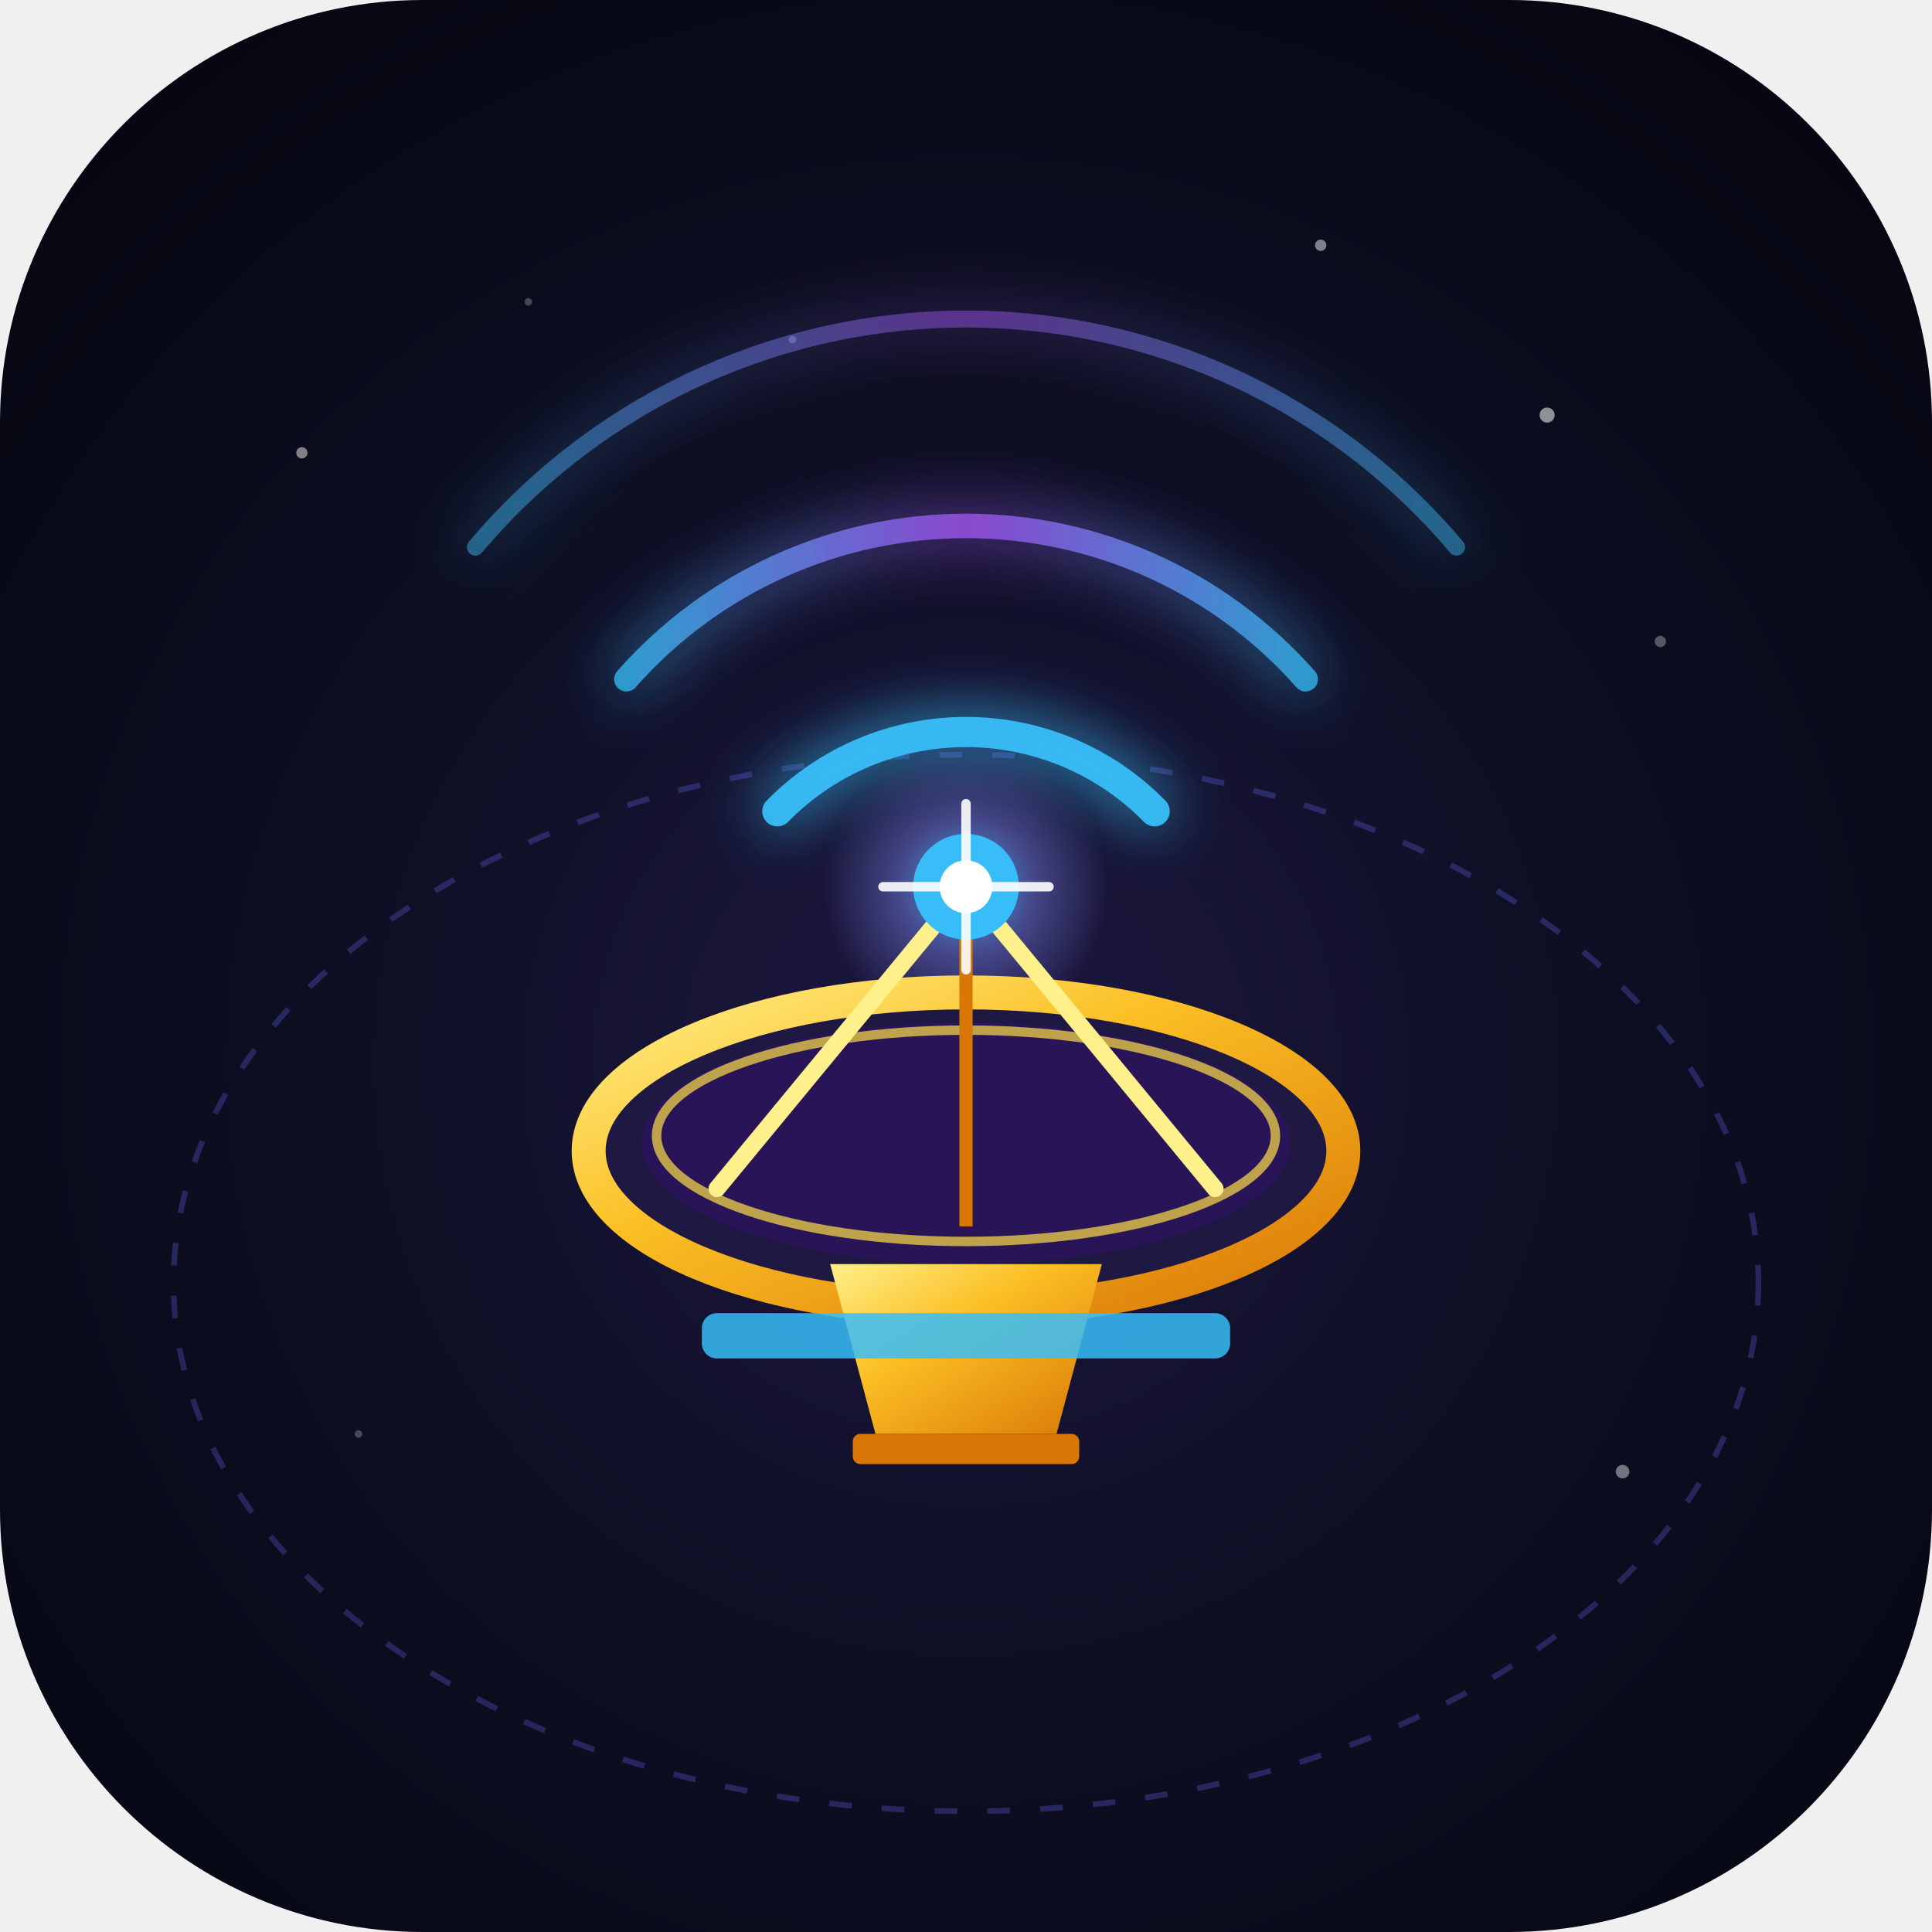
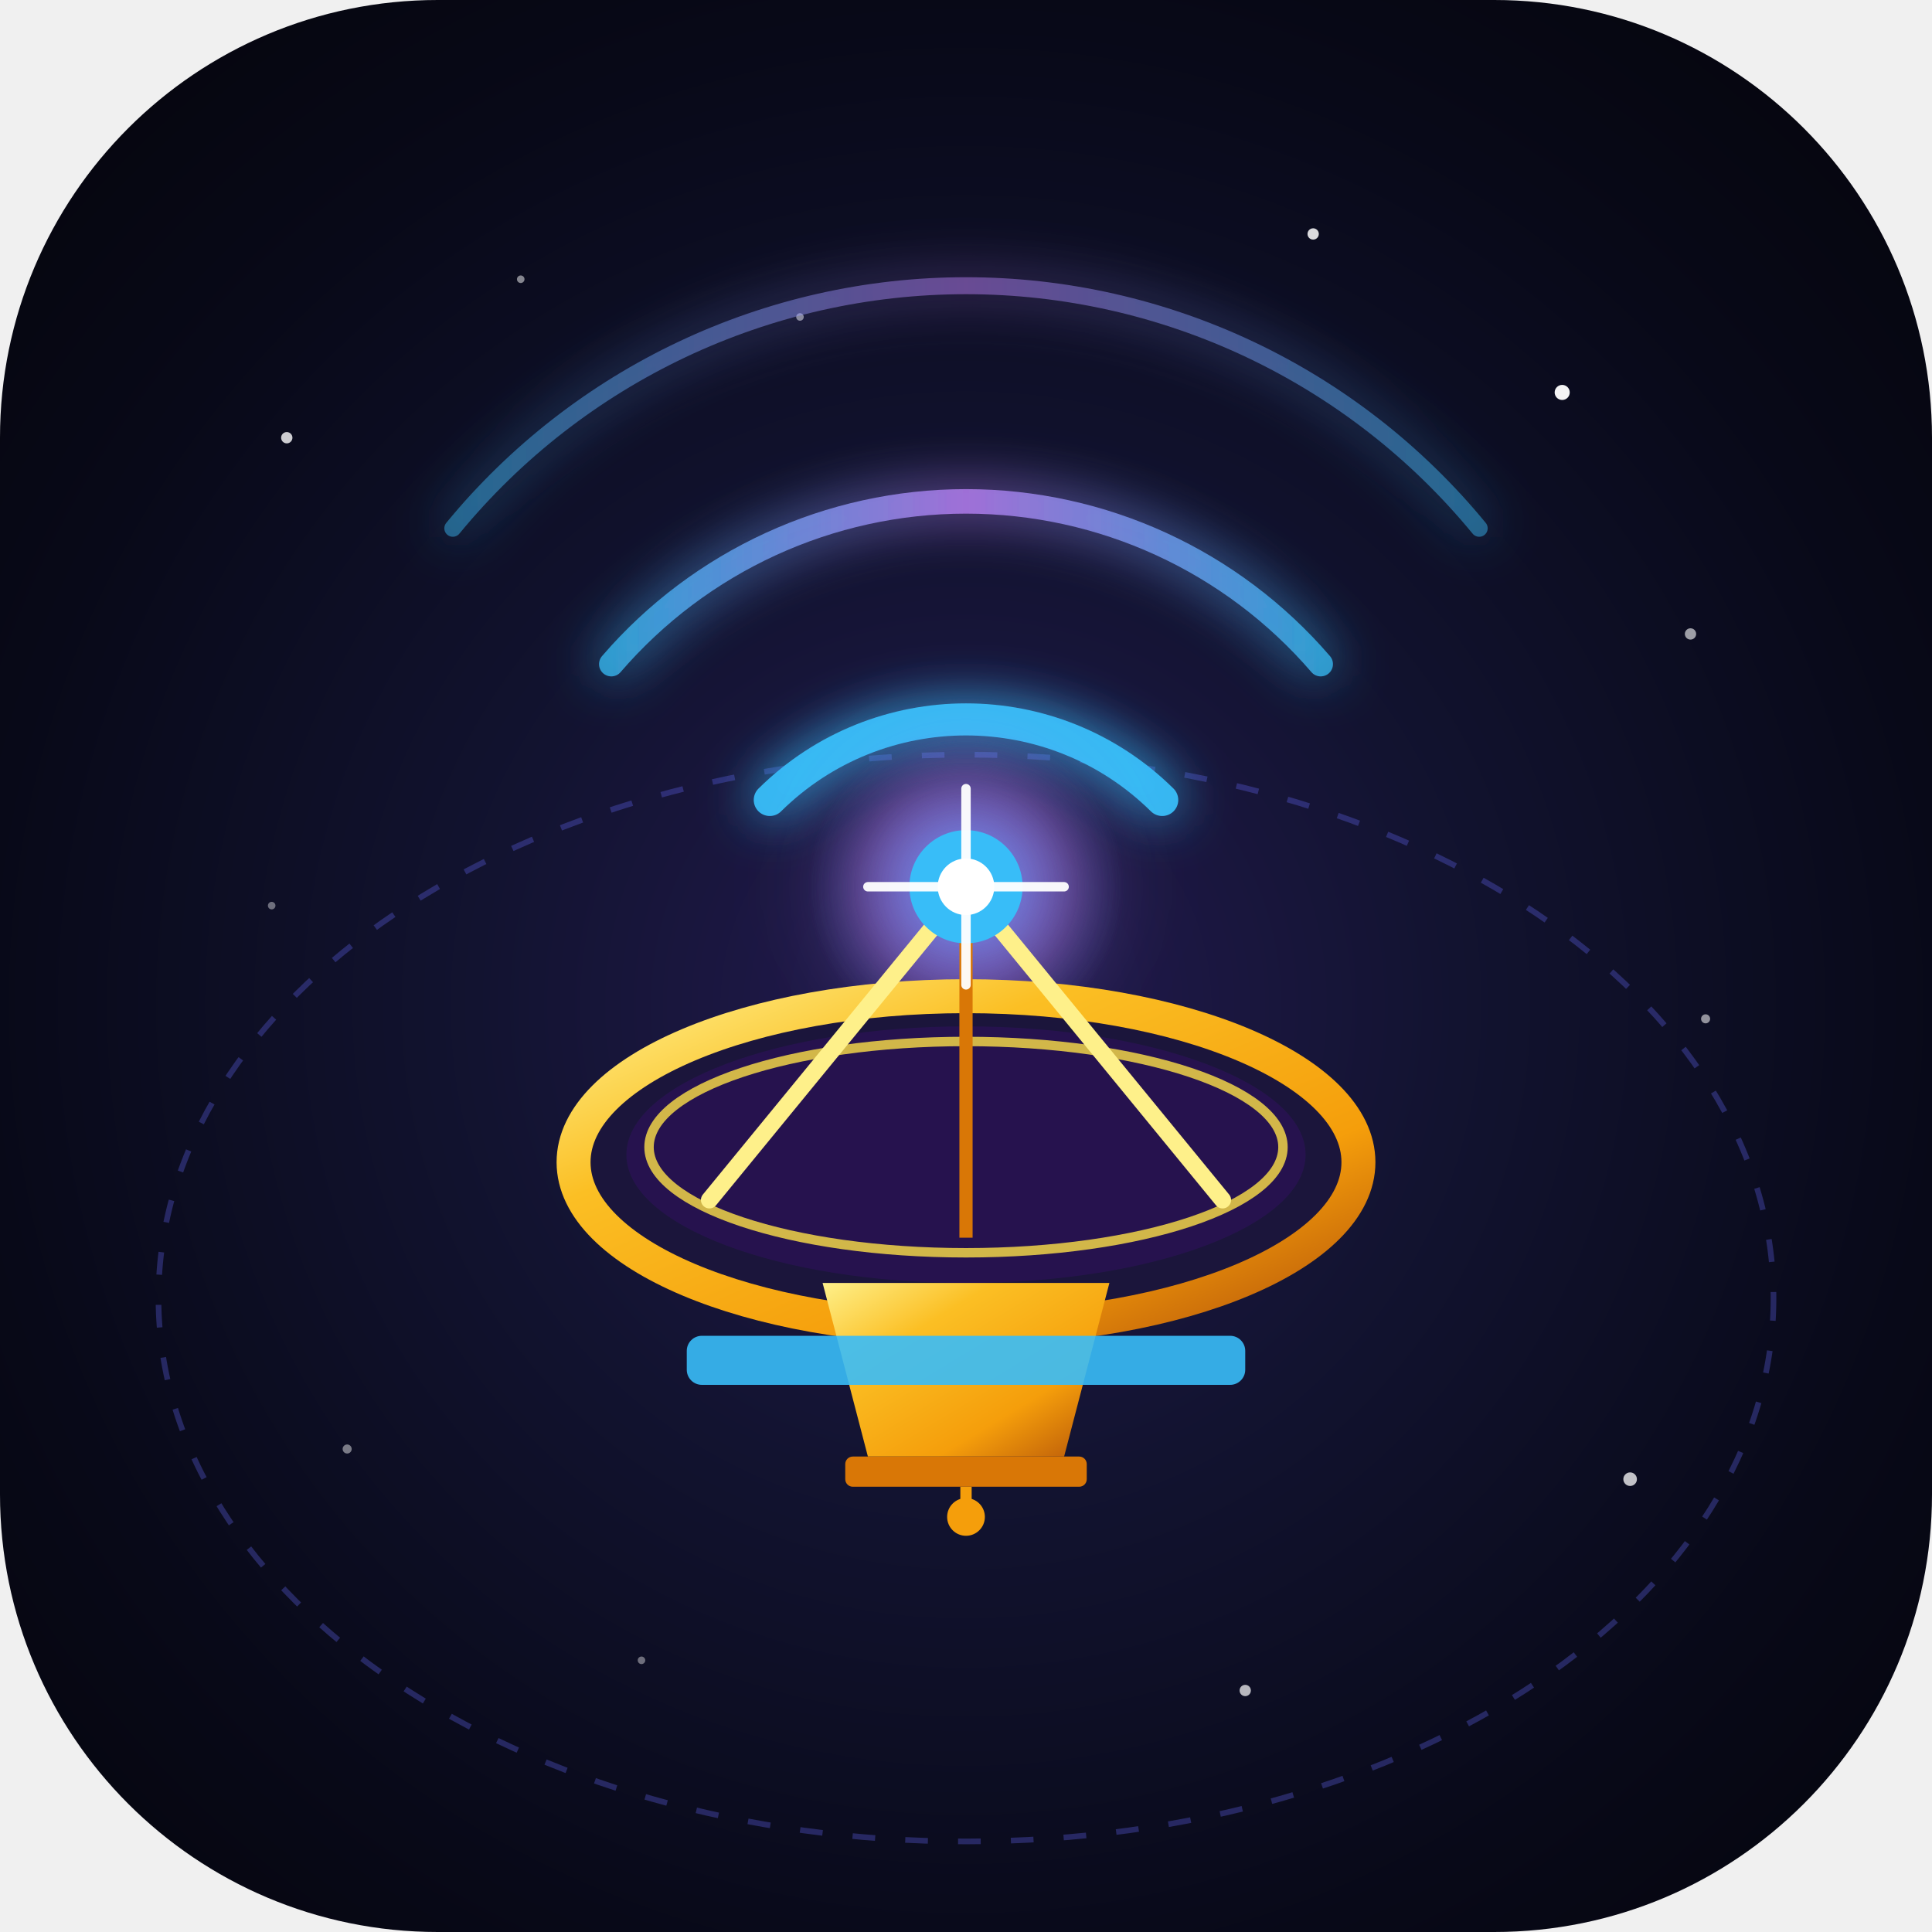
<svg xmlns="http://www.w3.org/2000/svg" viewBox="0 0 512 512" width="100%" height="100%">
  <defs>
-     <radialGradient id="spaceGradient" cx="50%" cy="55%" r="70%">
-       <stop offset="0%" stop-color="#1e1842" />
-       <stop offset="45%" stop-color="#0e0f24" />
-       <stop offset="100%" stop-color="#05060f" />
+     <radialGradient id="spaceGradient" cx="50%" cy="52%" r="72%">
+       <stop offset="0%" stop-color="#231a50" />
+       <stop offset="35%" stop-color="#121330" />
+       <stop offset="70%" stop-color="#080918" />
+       <stop offset="100%" stop-color="#04040a" />
    </radialGradient>
    <radialGradient id="signalGlow" cx="50%" cy="50%" r="50%">
-       <stop offset="0%" stop-color="#38bdf8" stop-opacity="0.9" />
-       <stop offset="50%" stop-color="#818cf8" stop-opacity="0.4" />
+       <stop offset="0%" stop-color="#38bdf8" stop-opacity="1" />
+       <stop offset="30%" stop-color="#818cf8" stop-opacity="0.6" />
+       <stop offset="70%" stop-color="#c084fc" stop-opacity="0.2" />
      <stop offset="100%" stop-color="#818cf8" stop-opacity="0" />
    </radialGradient>
    <linearGradient id="goldDish" x1="0%" y1="0%" x2="100%" y2="100%">
      <stop offset="0%" stop-color="#fef08a" />
-       <stop offset="40%" stop-color="#fbbf24" />
-       <stop offset="100%" stop-color="#d97706" />
+       <stop offset="30%" stop-color="#fbbf24" />
+       <stop offset="70%" stop-color="#f59e0b" />
+       <stop offset="100%" stop-color="#b45309" />
    </linearGradient>
    <linearGradient id="waveGrad" x1="0%" y1="0%" x2="100%" y2="0%">
      <stop offset="0%" stop-color="#38bdf8" />
-       <stop offset="50%" stop-color="#a855f7" />
+       <stop offset="50%" stop-color="#c084fc" />
      <stop offset="100%" stop-color="#38bdf8" />
    </linearGradient>
-     <filter id="softGlow" x="-20%" y="-20%" width="140%" height="140%">
-       <feGaussianBlur stdDeviation="8" result="blur" />
+     <filter id="softGlow" x="-30%" y="-30%" width="160%" height="160%">
+       <feGaussianBlur stdDeviation="7" result="blur" />
+       <feComposite in="SourceGraphic" in2="blur" operator="over" />
+     </filter>
+     <filter id="coreGlow" x="-50%" y="-50%" width="200%" height="200%">
+       <feGaussianBlur stdDeviation="12" result="blur" />
      <feComposite in="SourceGraphic" in2="blur" operator="over" />
    </filter>
  </defs>
-   <rect width="512" height="512" rx="112" fill="url(#spaceGradient)" />
-   <g fill="#ffffff" opacity="0.6">
-     <circle cx="80" cy="120" r="1.5" opacity="0.8" />
-     <circle cx="140" cy="80" r="1" opacity="0.4" />
-     <circle cx="410" cy="110" r="2" opacity="0.9" />
-     <circle cx="440" cy="170" r="1.5" opacity="0.5" />
-     <circle cx="95" cy="380" r="1" opacity="0.4" />
-     <circle cx="430" cy="390" r="1.8" opacity="0.7" />
-     <circle cx="210" cy="90" r="1" opacity="0.5" />
-     <circle cx="350" cy="65" r="1.5" opacity="0.8" />
+   <rect width="512" height="512" rx="116" fill="url(#spaceGradient)" />
+   <g fill="#ffffff">
+     <circle cx="76" cy="116" r="1.5" opacity="0.8" />
+     <circle cx="138" cy="74" r="1" opacity="0.5" />
+     <circle cx="414" cy="104" r="2" opacity="0.95" />
+     <circle cx="448" cy="168" r="1.5" opacity="0.6" />
+     <circle cx="92" cy="384" r="1.2" opacity="0.45" />
+     <circle cx="432" cy="392" r="1.8" opacity="0.75" />
+     <circle cx="212" cy="84" r="1" opacity="0.5" />
+     <circle cx="348" cy="62" r="1.5" opacity="0.85" />
+     <circle cx="72" cy="240" r="1" opacity="0.4" />
+     <circle cx="452" cy="270" r="1.2" opacity="0.55" />
+     <circle cx="170" cy="440" r="1" opacity="0.4" />
+     <circle cx="330" cy="448" r="1.5" opacity="0.7" />
  </g>
-   <ellipse cx="256" cy="340" rx="210" ry="140" fill="none" stroke="#6366f1" stroke-width="1.5" stroke-dasharray="6 8" opacity="0.3" />
+   <ellipse cx="256" cy="344" rx="214" ry="144" fill="none" stroke="#6366f1" stroke-width="1.5" stroke-dasharray="6 8" opacity="0.32" />
  <g fill="none" stroke-linecap="round" filter="url(#softGlow)">
-     <path d="M 126 145 A 170 170 0 0 1 386 145" stroke="url(#waveGrad)" stroke-width="4.5" opacity="0.45" />
-     <path d="M 166 180 A 120 120 0 0 1 346 180" stroke="url(#waveGrad)" stroke-width="6.5" opacity="0.75" />
-     <path d="M 206 215 A 70 70 0 0 1 306 215" stroke="#38bdf8" stroke-width="8" opacity="0.95" />
+     <path d="M 120 140 A 176 176 0 0 1 392 140" stroke="url(#waveGrad)" stroke-width="4.5" opacity="0.45" />
+     <path d="M 162 176 A 124 124 0 0 1 350 176" stroke="url(#waveGrad)" stroke-width="6.5" opacity="0.75" />
+     <path d="M 204 212 A 74 74 0 0 1 308 212" stroke="#38bdf8" stroke-width="8.5" opacity="0.95" />
  </g>
-   <circle cx="256" cy="235" r="38" fill="url(#signalGlow)" />
+   <circle cx="256" cy="235" r="42" fill="url(#signalGlow)" filter="url(#coreGlow)" />
  <g id="dishAssembly">
-     <ellipse cx="256" cy="305" rx="100" ry="42" fill="#1e1842" stroke="url(#goldDish)" stroke-width="9" />
-     <ellipse cx="256" cy="303" rx="86" ry="32" fill="#2e1065" opacity="0.6" />
-     <ellipse cx="256" cy="301" rx="82" ry="28" fill="none" stroke="#fde047" stroke-width="2.5" opacity="0.7" />
-     <line x1="190" y1="315" x2="256" y2="235" stroke="#fef08a" stroke-width="4.5" stroke-linecap="round" />
-     <line x1="322" y1="315" x2="256" y2="235" stroke="#fef08a" stroke-width="4.5" stroke-linecap="round" />
-     <line x1="256" y1="325" x2="256" y2="235" stroke="#d97706" stroke-width="3.5" />
-     <circle cx="256" cy="235" r="14" fill="#38bdf8" />
-     <circle cx="256" cy="235" r="7" fill="#ffffff" />
-     <line x1="234" y1="235" x2="278" y2="235" stroke="#ffffff" stroke-width="2.5" stroke-linecap="round" opacity="0.9" />
-     <line x1="256" y1="213" x2="256" y2="257" stroke="#ffffff" stroke-width="2.5" stroke-linecap="round" opacity="0.9" />
-     <polygon points="220,335 292,335 280,380 232,380" fill="url(#goldDish)" />
-     <rect x="186" y="348" width="140" height="12" rx="4" fill="#38bdf8" opacity="0.85" />
-     <rect x="226" y="380" width="60" height="8" rx="2" fill="#d97706" />
+     <ellipse cx="256" cy="308" rx="104" ry="44" fill="#1b153b" stroke="url(#goldDish)" stroke-width="9" />
+     <ellipse cx="256" cy="306" rx="90" ry="34" fill="#2a1254" opacity="0.75" />
+     <ellipse cx="256" cy="304" rx="84" ry="28" fill="none" stroke="#fde047" stroke-width="2.5" opacity="0.8" />
+     <line x1="188" y1="318" x2="256" y2="235" stroke="#fef08a" stroke-width="4.5" stroke-linecap="round" />
+     <line x1="324" y1="318" x2="256" y2="235" stroke="#fef08a" stroke-width="4.5" stroke-linecap="round" />
+     <line x1="256" y1="328" x2="256" y2="235" stroke="#d97706" stroke-width="3.5" />
+     <circle cx="256" cy="235" r="15" fill="#38bdf8" />
+     <circle cx="256" cy="235" r="7.5" fill="#ffffff" />
+     <line x1="230" y1="235" x2="282" y2="235" stroke="#ffffff" stroke-width="2.5" stroke-linecap="round" opacity="0.95" />
+     <line x1="256" y1="209" x2="256" y2="261" stroke="#ffffff" stroke-width="2.5" stroke-linecap="round" opacity="0.95" />
+     <polygon points="218,340 294,340 282,386 230,386" fill="url(#goldDish)" />
+     <rect x="182" y="354" width="148" height="13" rx="4" fill="#38bdf8" opacity="0.9" />
+     <rect x="224" y="386" width="64" height="8" rx="2" fill="#d97706" />
+     <circle cx="256" cy="402" r="5" fill="#f59e0b" />
+     <line x1="256" y1="394" x2="256" y2="402" stroke="#f59e0b" stroke-width="3" />
  </g>
</svg>
